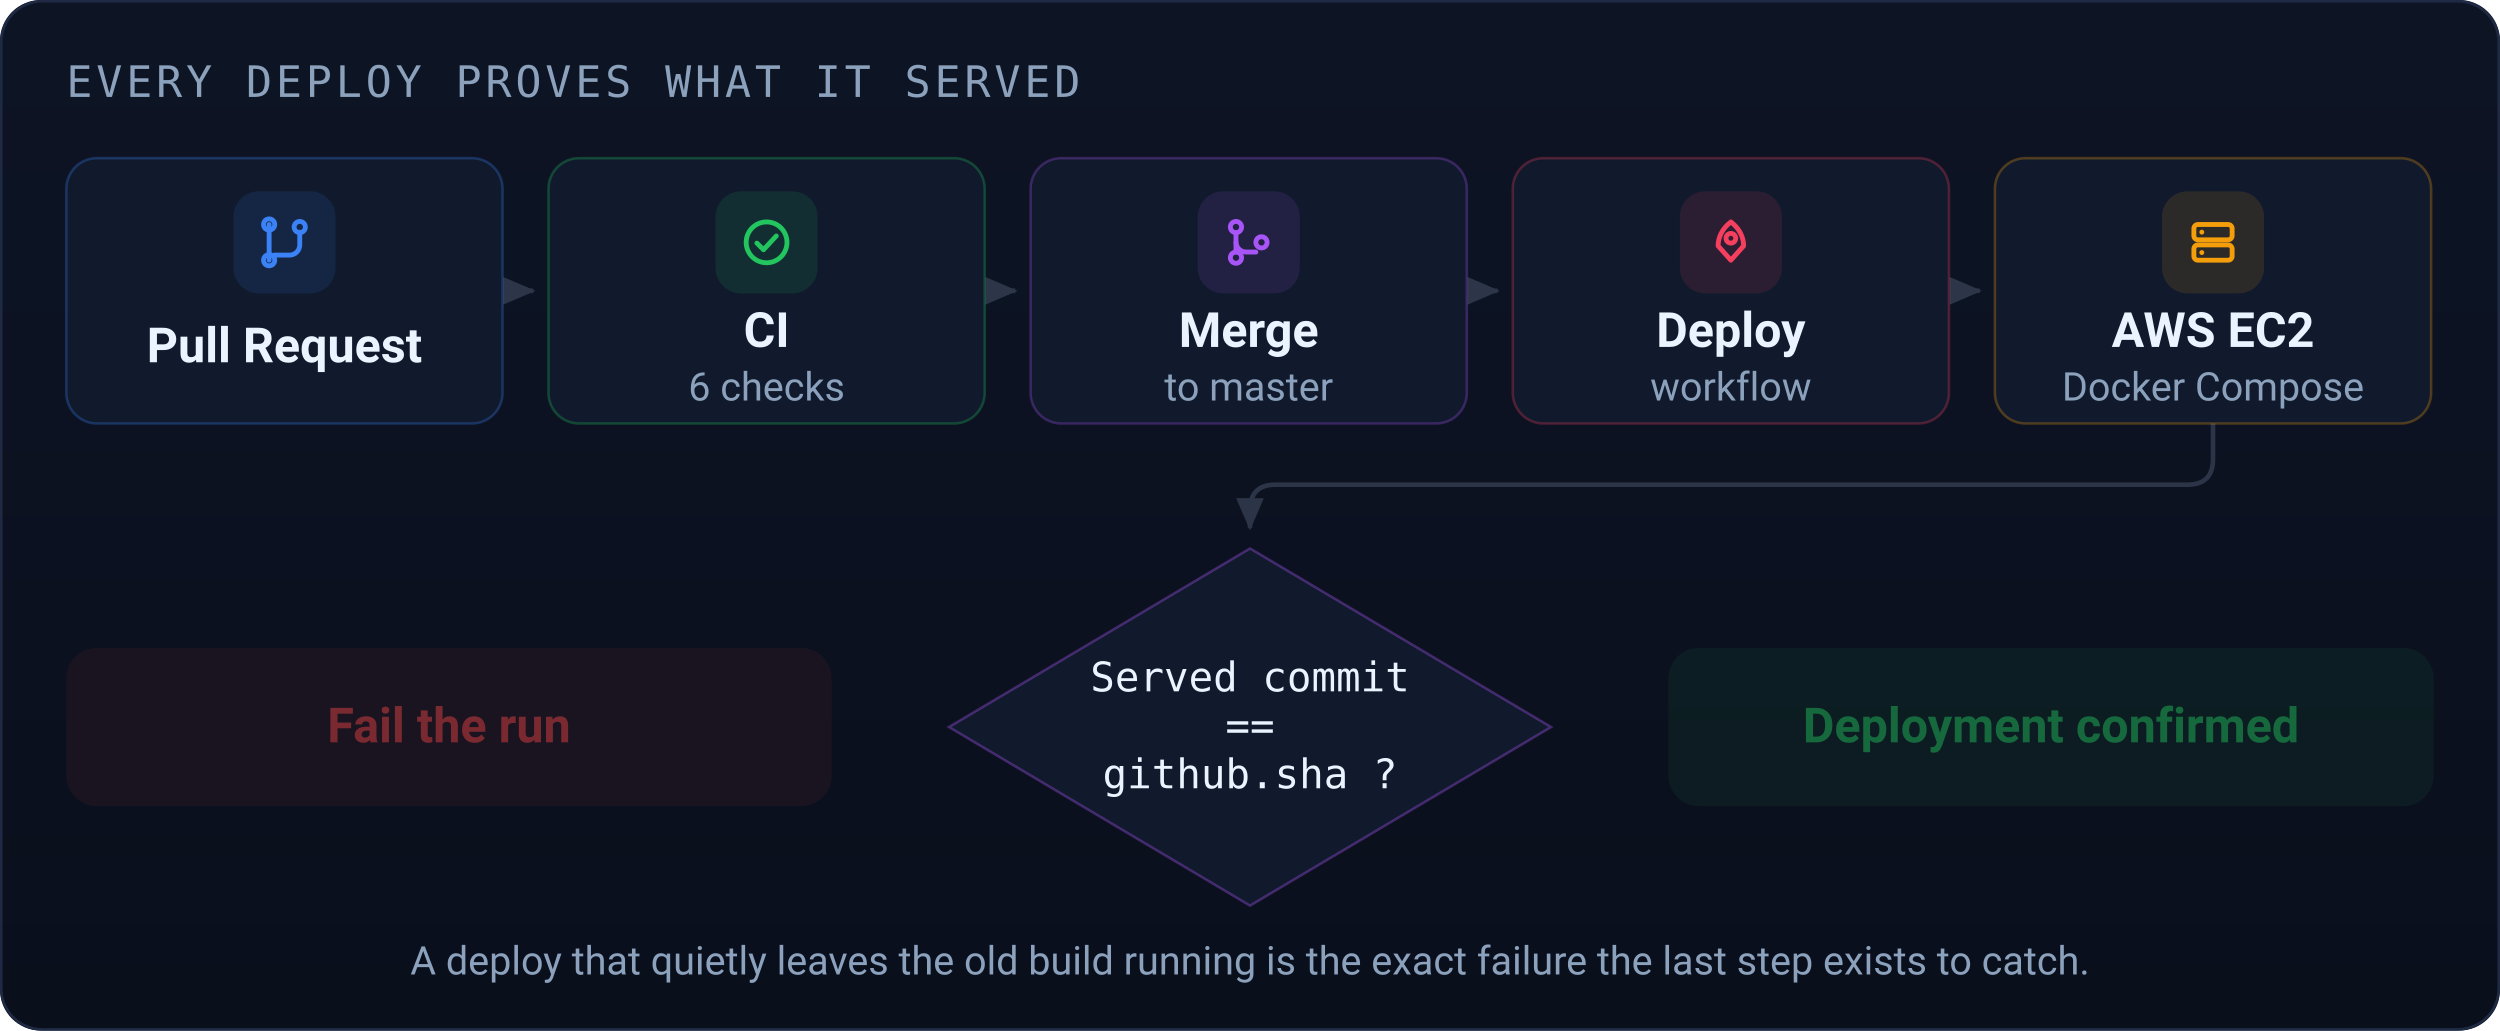
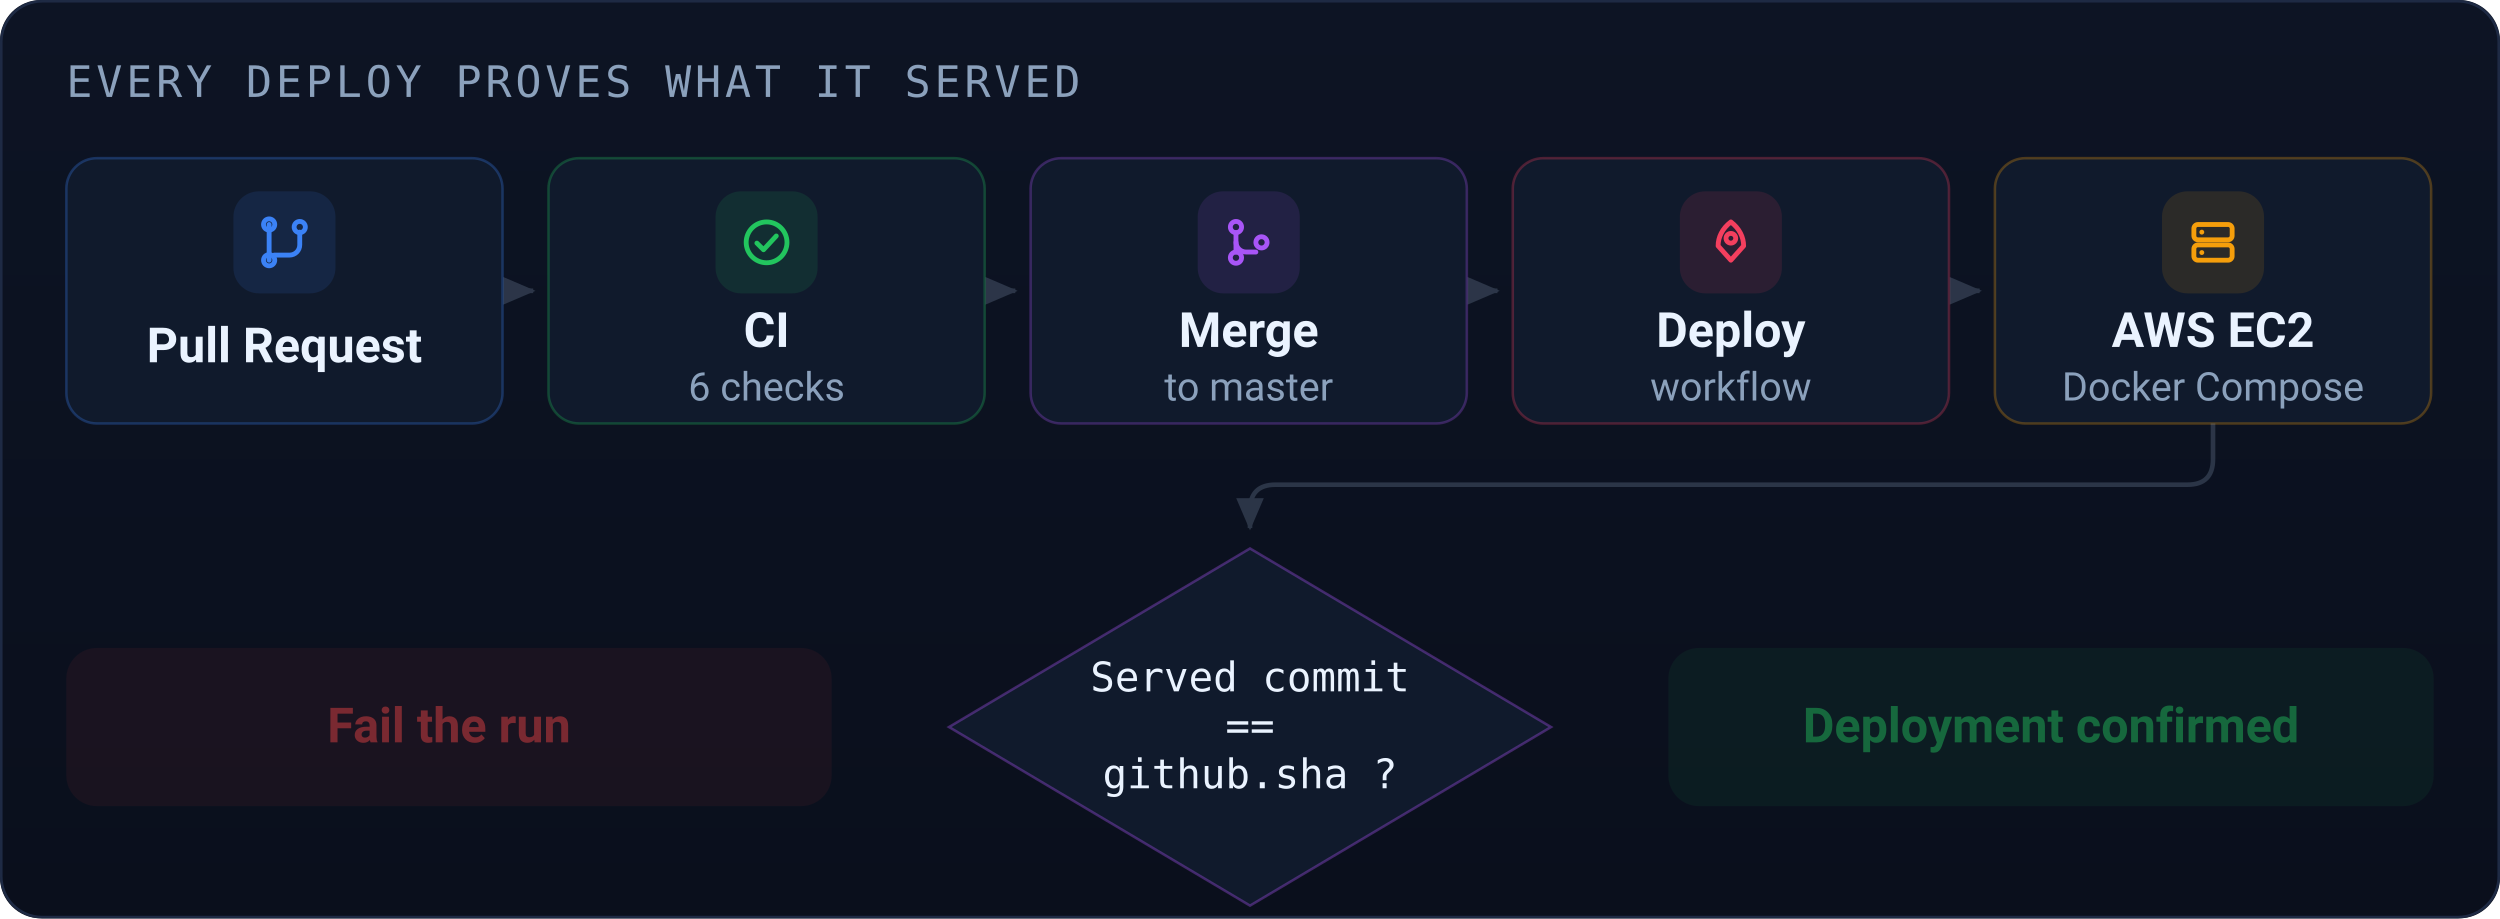
- <svg xmlns="http://www.w3.org/2000/svg" viewBox="0 0 980 404" width="980" height="404" role="img" aria-label="Pull request, CI, merge to master, deploy workflow and AWS EC2; the run then checks whether the served commit equals github.sha and only confirms the deployment if it does">
+ <svg xmlns="http://www.w3.org/2000/svg" viewBox="0 0 980 360" width="980" height="360" role="img" aria-label="Pull request, CI, merge to master, deploy workflow and AWS EC2; the run then checks whether the served commit equals github.sha and only confirms the deployment if it does">
  <defs>
    <linearGradient id="pbg" x1="0" y1="0" x2="0" y2="1">
      <stop offset="0%" stop-color="#0d1424" />
      <stop offset="100%" stop-color="#0a0f1c" />
    </linearGradient>
    <marker id="pa" markerWidth="8" markerHeight="8" refX="6.5" refY="4" orient="auto">
      <path d="M0 1 L7 4 L0 7 z" fill="#8ba1bc" />
    </marker>
    <marker id="pok" markerWidth="8" markerHeight="8" refX="6.5" refY="4" orient="auto">
      <path d="M0 1 L7 4 L0 7 z" fill="#22c55e" />
    </marker>
    <marker id="pbad" markerWidth="8" markerHeight="8" refX="6.5" refY="4" orient="auto">
      <path d="M0 1 L7 4 L0 7 z" fill="#ef4444" />
    </marker>
  </defs>
-   <rect width="980" height="404" rx="16" fill="url(#pbg)" />
-   <rect x="0.5" y="0.5" width="979" height="403" rx="16" fill="none" stroke="#1e2a44" />
+   <rect width="980" height="360" rx="16" fill="url(#pbg)" />
+   <rect x="0.5" y="0.5" width="979" height="359" rx="16" fill="none" stroke="#1e2a44" />
  <text x="26" y="38" font-family="ui-monospace,SFMono-Regular,Menlo,Consolas,monospace" font-size="17" letter-spacing="1.5" fill="#8ba1bc">EVERY DEPLOY PROVES WHAT IT SERVED</text>
  <rect x="26" y="62" width="171" height="104" rx="12" fill="#101a2c" stroke="#3b82f6" stroke-opacity="0.28" />
  <rect x="26" y="62" width="171" height="104" rx="12" fill="#3b82f6" fill-opacity="0" stroke="#3b82f6" stroke-opacity="0" stroke-width="1.8">
    <animate attributeName="fill-opacity" values="0;0;0.09;0.09" keyTimes="0;0;0.038;1" begin="0s" dur="9.0s" repeatCount="indefinite" />
    <animate attributeName="stroke-opacity" values="0;0;0.85;0.85" keyTimes="0;0;0.038;1" begin="0s" dur="9.0s" repeatCount="indefinite" />
  </rect>
  <rect x="91.5" y="75" width="40" height="40" rx="10" fill="#3b82f6" fill-opacity="0.12" />
  <g transform="translate(101.5,85.0)">
    <path d="M4 3 v14" fill="none" stroke="#3b82f6" stroke-width="1.9" stroke-linecap="round" stroke-linejoin="round" />
    <circle cx="4" cy="3" r="2.2" fill="none" stroke="#3b82f6" stroke-width="1.9" stroke-linecap="round" stroke-linejoin="round" />
    <circle cx="4" cy="17" r="2.2" fill="none" stroke="#3b82f6" stroke-width="1.9" stroke-linecap="round" stroke-linejoin="round" />
    <path d="M16 6 v5 a4 4 0 0 1-4 4 H6" fill="none" stroke="#3b82f6" stroke-width="1.9" stroke-linecap="round" stroke-linejoin="round" />
    <circle cx="16" cy="4" r="2.2" fill="none" stroke="#3b82f6" stroke-width="1.9" stroke-linecap="round" stroke-linejoin="round" />
  </g>
  <text x="111.5" y="142" text-anchor="middle" font-family="ui-sans-serif,-apple-system,BlinkMacSystemFont,'Segoe UI',Roboto,Helvetica,Arial,sans-serif" font-size="19.0" font-weight="600" fill="#eaf3ff">Pull Request</text>
  <path d="M 200 114.0 L 209 114.0" stroke="#8ba1bc" stroke-width="1.8" marker-end="url(#pa)" opacity="0.25">
    <animate attributeName="opacity" values="0.25;0.25;1;1" keyTimes="0;0.033;0.071;1" begin="0s" dur="9.0s" repeatCount="indefinite" />
  </path>
  <rect x="215" y="62" width="171" height="104" rx="12" fill="#101a2c" stroke="#22c55e" stroke-opacity="0.28" />
  <rect x="215" y="62" width="171" height="104" rx="12" fill="#22c55e" fill-opacity="0" stroke="#22c55e" stroke-opacity="0" stroke-width="1.8">
    <animate attributeName="fill-opacity" values="0;0;0.09;0.09" keyTimes="0;0.069;0.107;1" begin="0s" dur="9.0s" repeatCount="indefinite" />
    <animate attributeName="stroke-opacity" values="0;0;0.85;0.85" keyTimes="0;0.069;0.107;1" begin="0s" dur="9.0s" repeatCount="indefinite" />
  </rect>
  <rect x="280.5" y="75" width="40" height="40" rx="10" fill="#22c55e" fill-opacity="0.12" />
  <g transform="translate(290.5,85.0)">
    <circle cx="10" cy="10" r="8" fill="none" stroke="#22c55e" stroke-width="1.9" stroke-linecap="round" stroke-linejoin="round" />
    <path d="M6.2 10.3 l2.6 2.6 l5-5.4" fill="none" stroke="#22c55e" stroke-width="1.9" stroke-linecap="round" stroke-linejoin="round" />
  </g>
  <text x="300.5" y="136" text-anchor="middle" font-family="ui-sans-serif,-apple-system,BlinkMacSystemFont,'Segoe UI',Roboto,Helvetica,Arial,sans-serif" font-size="19.0" font-weight="600" fill="#eaf3ff">CI</text>
  <text x="300.5" y="157" text-anchor="middle" font-family="ui-sans-serif,-apple-system,BlinkMacSystemFont,'Segoe UI',Roboto,Helvetica,Arial,sans-serif" font-size="15.5" fill="#8ba1bc">6 checks</text>
  <path d="M 389 114.0 L 398 114.0" stroke="#8ba1bc" stroke-width="1.8" marker-end="url(#pa)" opacity="0.25">
    <animate attributeName="opacity" values="0.25;0.25;1;1" keyTimes="0;0.102;0.14;1" begin="0s" dur="9.0s" repeatCount="indefinite" />
  </path>
  <rect x="404" y="62" width="171" height="104" rx="12" fill="#101a2c" stroke="#a855f7" stroke-opacity="0.28" />
  <rect x="404" y="62" width="171" height="104" rx="12" fill="#a855f7" fill-opacity="0" stroke="#a855f7" stroke-opacity="0" stroke-width="1.8">
    <animate attributeName="fill-opacity" values="0;0;0.09;0.09" keyTimes="0;0.138;0.176;1" begin="0s" dur="9.0s" repeatCount="indefinite" />
    <animate attributeName="stroke-opacity" values="0;0;0.85;0.85" keyTimes="0;0.138;0.176;1" begin="0s" dur="9.0s" repeatCount="indefinite" />
  </rect>
  <rect x="469.5" y="75" width="40" height="40" rx="10" fill="#a855f7" fill-opacity="0.12" />
  <g transform="translate(479.5,85.0)">
    <circle cx="5" cy="4" r="2.2" fill="none" stroke="#a855f7" stroke-width="1.9" stroke-linecap="round" stroke-linejoin="round" />
    <circle cx="5" cy="16" r="2.2" fill="none" stroke="#a855f7" stroke-width="1.9" stroke-linecap="round" stroke-linejoin="round" />
    <circle cx="15" cy="10" r="2.2" fill="none" stroke="#a855f7" stroke-width="1.9" stroke-linecap="round" stroke-linejoin="round" />
    <path d="M5 6.2 v3.6 a4 4 0 0 0 4 4 h3.8" fill="none" stroke="#a855f7" stroke-width="1.9" stroke-linecap="round" stroke-linejoin="round" />
    <path d="M5 13.8 V10" fill="none" stroke="#a855f7" stroke-width="1.9" stroke-linecap="round" stroke-linejoin="round" />
  </g>
  <text x="489.5" y="136" text-anchor="middle" font-family="ui-sans-serif,-apple-system,BlinkMacSystemFont,'Segoe UI',Roboto,Helvetica,Arial,sans-serif" font-size="19.0" font-weight="600" fill="#eaf3ff">Merge</text>
  <text x="489.5" y="157" text-anchor="middle" font-family="ui-sans-serif,-apple-system,BlinkMacSystemFont,'Segoe UI',Roboto,Helvetica,Arial,sans-serif" font-size="15.5" fill="#8ba1bc">to master</text>
  <path d="M 578 114.0 L 587 114.0" stroke="#8ba1bc" stroke-width="1.8" marker-end="url(#pa)" opacity="0.25">
    <animate attributeName="opacity" values="0.25;0.25;1;1" keyTimes="0;0.171;0.209;1" begin="0s" dur="9.0s" repeatCount="indefinite" />
  </path>
  <rect x="593" y="62" width="171" height="104" rx="12" fill="#101a2c" stroke="#f43f5e" stroke-opacity="0.28" />
  <rect x="593" y="62" width="171" height="104" rx="12" fill="#f43f5e" fill-opacity="0" stroke="#f43f5e" stroke-opacity="0" stroke-width="1.8">
    <animate attributeName="fill-opacity" values="0;0;0.09;0.09" keyTimes="0;0.207;0.244;1" begin="0s" dur="9.0s" repeatCount="indefinite" />
    <animate attributeName="stroke-opacity" values="0;0;0.85;0.85" keyTimes="0;0.207;0.244;1" begin="0s" dur="9.0s" repeatCount="indefinite" />
  </rect>
  <rect x="658.5" y="75" width="40" height="40" rx="10" fill="#f43f5e" fill-opacity="0.12" />
  <g transform="translate(668.5,85.0)">
    <path d="M10 2 c3.4 2.6 5 6 5 9.4 L10 17 L5 11.4 C5 8 6.6 4.6 10 2 Z" fill="none" stroke="#f43f5e" stroke-width="1.9" stroke-linecap="round" stroke-linejoin="round" />
    <circle cx="10" cy="8.4" r="1.9" fill="none" stroke="#f43f5e" stroke-width="1.9" stroke-linecap="round" stroke-linejoin="round" />
  </g>
  <text x="678.5" y="136" text-anchor="middle" font-family="ui-sans-serif,-apple-system,BlinkMacSystemFont,'Segoe UI',Roboto,Helvetica,Arial,sans-serif" font-size="19.0" font-weight="600" fill="#eaf3ff">Deploy</text>
  <text x="678.5" y="157" text-anchor="middle" font-family="ui-sans-serif,-apple-system,BlinkMacSystemFont,'Segoe UI',Roboto,Helvetica,Arial,sans-serif" font-size="15.5" fill="#8ba1bc">workflow</text>
  <path d="M 767 114.0 L 776 114.0" stroke="#8ba1bc" stroke-width="1.8" marker-end="url(#pa)" opacity="0.25">
    <animate attributeName="opacity" values="0.25;0.25;1;1" keyTimes="0;0.24;0.278;1" begin="0s" dur="9.0s" repeatCount="indefinite" />
  </path>
  <rect x="782" y="62" width="171" height="104" rx="12" fill="#101a2c" stroke="#f59e0b" stroke-opacity="0.28" />
  <rect x="782" y="62" width="171" height="104" rx="12" fill="#f59e0b" fill-opacity="0" stroke="#f59e0b" stroke-opacity="0" stroke-width="1.8">
    <animate attributeName="fill-opacity" values="0;0;0.09;0.09" keyTimes="0;0.276;0.313;1" begin="0s" dur="9.0s" repeatCount="indefinite" />
    <animate attributeName="stroke-opacity" values="0;0;0.85;0.85" keyTimes="0;0.276;0.313;1" begin="0s" dur="9.0s" repeatCount="indefinite" />
  </rect>
  <rect x="847.5" y="75" width="40" height="40" rx="10" fill="#f59e0b" fill-opacity="0.12" />
  <g transform="translate(857.5,85.0)">
    <rect x="2.5" y="3" width="15" height="6" rx="1.6" fill="none" stroke="#f59e0b" stroke-width="1.9" stroke-linecap="round" stroke-linejoin="round" />
    <rect x="2.5" y="11" width="15" height="6" rx="1.6" fill="none" stroke="#f59e0b" stroke-width="1.9" stroke-linecap="round" stroke-linejoin="round" />
    <path d="M5.6 6 h.01M5.6 14 h.01" fill="none" stroke="#f59e0b" stroke-width="1.9" stroke-linecap="round" stroke-linejoin="round" />
  </g>
  <text x="867.5" y="136" text-anchor="middle" font-family="ui-sans-serif,-apple-system,BlinkMacSystemFont,'Segoe UI',Roboto,Helvetica,Arial,sans-serif" font-size="19.0" font-weight="600" fill="#eaf3ff">AWS EC2</text>
  <text x="867.5" y="157" text-anchor="middle" font-family="ui-sans-serif,-apple-system,BlinkMacSystemFont,'Segoe UI',Roboto,Helvetica,Arial,sans-serif" font-size="15.5" fill="#8ba1bc">Docker Compose</text>
  <path d="M 867.5 166 V 180 Q 867.5 190 857.5 190 H 500 Q 490 190 490 200 V 207" fill="none" stroke="#8ba1bc" stroke-width="1.8" marker-end="url(#pa)" opacity="0.25">
    <animate attributeName="opacity" values="0.25;0.25;1;1" keyTimes="0;0.344;0.382;1" begin="0s" dur="9.0s" repeatCount="indefinite" />
  </path>
  <path d="M 490 215 L 608 285 L 490 355 L 372 285 Z" fill="#101a2c" stroke="#a855f7" stroke-opacity="0.35" />
  <path d="M 490 215 L 608 285 L 490 355 L 372 285 Z" fill="#a855f7" fill-opacity="0" stroke="#a855f7" stroke-opacity="0" stroke-width="1.8">
    <animate attributeName="fill-opacity" values="0;0;0.1;0.1" keyTimes="0;0.378;0.416;1" begin="0s" dur="9.0s" repeatCount="indefinite" />
    <animate attributeName="stroke-opacity" values="0;0;0.9;0.9" keyTimes="0;0.378;0.416;1" begin="0s" dur="9.0s" repeatCount="indefinite" />
  </path>
  <text x="490" y="271" text-anchor="middle" font-family="ui-monospace,SFMono-Regular,Menlo,Consolas,monospace" font-size="16" fill="#eaf3ff">Served commit</text>
  <text x="490" y="290" text-anchor="middle" font-family="ui-monospace,SFMono-Regular,Menlo,Consolas,monospace" font-size="16" fill="#eaf3ff">==</text>
  <text x="490" y="309" text-anchor="middle" font-family="ui-monospace,SFMono-Regular,Menlo,Consolas,monospace" font-size="16" fill="#eaf3ff">github.sha ?</text>
  <path d="M 372 285 H 332" fill="none" stroke="#ef4444" stroke-width="1.8" marker-end="url(#pbad)" opacity="0">
    <animate attributeName="opacity" values="0;0;0.9;0.9" keyTimes="0;0.456;0.493;1" begin="0s" dur="9.0s" repeatCount="indefinite" />
  </path>
  <text x="344" y="275" text-anchor="middle" font-family="ui-monospace,SFMono-Regular,Menlo,Consolas,monospace" font-size="15" fill="#ef4444" opacity="0">no<animate attributeName="opacity" values="0;0;1;1" keyTimes="0;0.456;0.493;1" begin="0s" dur="9.0s" repeatCount="indefinite" />
  </text>
  <rect x="26" y="254.0" width="300" height="62" rx="12" fill="#ef4444" fill-opacity="0.07" stroke="#ef4444" stroke-opacity="0" stroke-width="1.8">
    <animate attributeName="stroke-opacity" values="0;0;0.85;0.85" keyTimes="0;0.456;0.493;1" begin="0s" dur="9.0s" repeatCount="indefinite" />
  </rect>
  <text x="176.0" y="291.0" text-anchor="middle" font-family="ui-sans-serif,-apple-system,BlinkMacSystemFont,'Segoe UI',Roboto,Helvetica,Arial,sans-serif" font-size="19.0" font-weight="600" fill="#ef4444" opacity="0.45">Fail the run<animate attributeName="opacity" values="0.45;0.45;1;1" keyTimes="0;0.456;0.493;1" begin="0s" dur="9.0s" repeatCount="indefinite" />
  </text>
  <path d="M 608 285 H 648" fill="none" stroke="#22c55e" stroke-width="1.8" marker-end="url(#pok)" opacity="0">
    <animate attributeName="opacity" values="0;0;0.9;0.9" keyTimes="0;0.456;0.493;1" begin="0s" dur="9.0s" repeatCount="indefinite" />
  </path>
  <text x="636" y="275" text-anchor="middle" font-family="ui-monospace,SFMono-Regular,Menlo,Consolas,monospace" font-size="15" fill="#22c55e" opacity="0">yes<animate attributeName="opacity" values="0;0;1;1" keyTimes="0;0.456;0.493;1" begin="0s" dur="9.0s" repeatCount="indefinite" />
  </text>
  <rect x="654" y="254.0" width="300" height="62" rx="12" fill="#22c55e" fill-opacity="0.07" stroke="#22c55e" stroke-opacity="0" stroke-width="1.8">
    <animate attributeName="stroke-opacity" values="0;0;0.85;0.85" keyTimes="0;0.456;0.493;1" begin="0s" dur="9.0s" repeatCount="indefinite" />
  </rect>
  <text x="804.0" y="291.0" text-anchor="middle" font-family="ui-sans-serif,-apple-system,BlinkMacSystemFont,'Segoe UI',Roboto,Helvetica,Arial,sans-serif" font-size="19.0" font-weight="600" fill="#22c55e" opacity="0.45">Deployment confirmed<animate attributeName="opacity" values="0.45;0.45;1;1" keyTimes="0;0.456;0.493;1" begin="0s" dur="9.0s" repeatCount="indefinite" />
  </text>
-   <text x="490.0" y="382" text-anchor="middle" font-family="ui-sans-serif,-apple-system,BlinkMacSystemFont,'Segoe UI',Roboto,Helvetica,Arial,sans-serif" font-size="15.5" fill="#8ba1bc">A deploy that quietly leaves the old build running is the exact failure the last step exists to catch.</text>
</svg>
